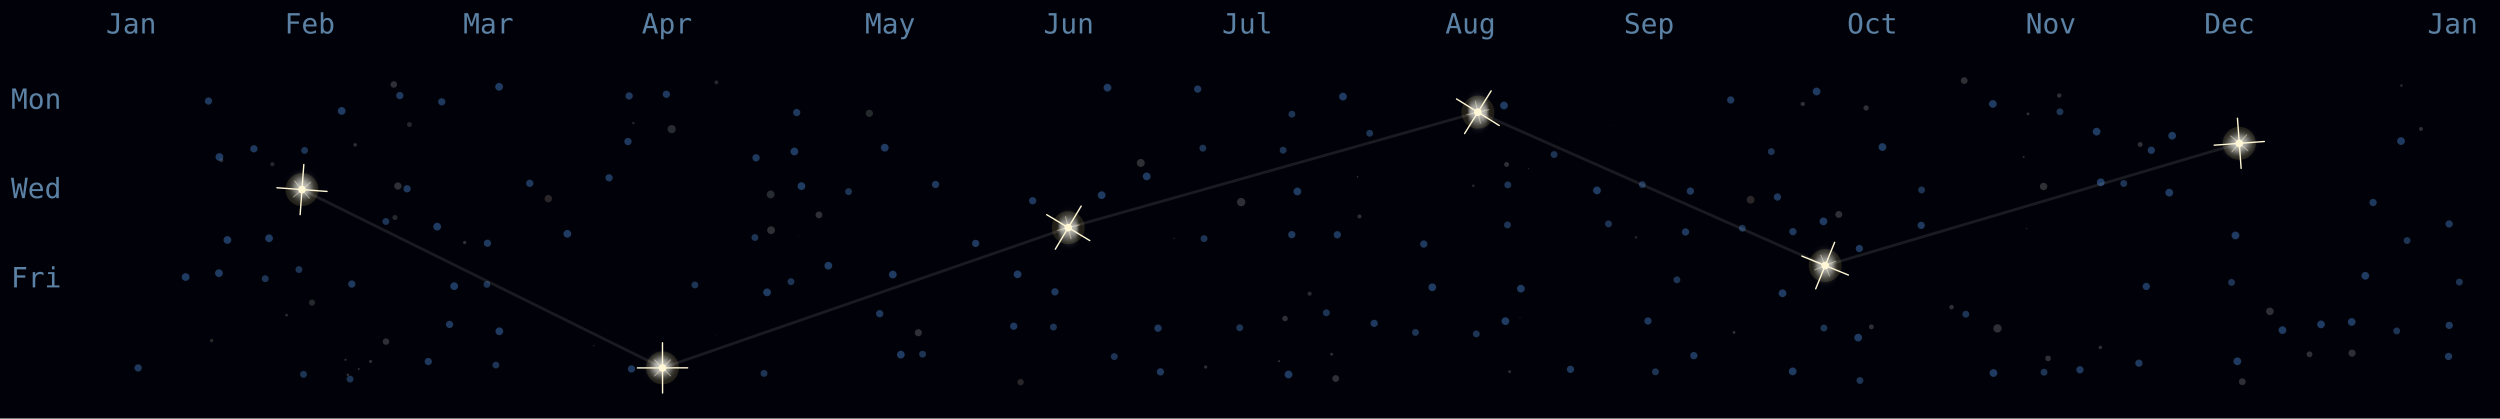
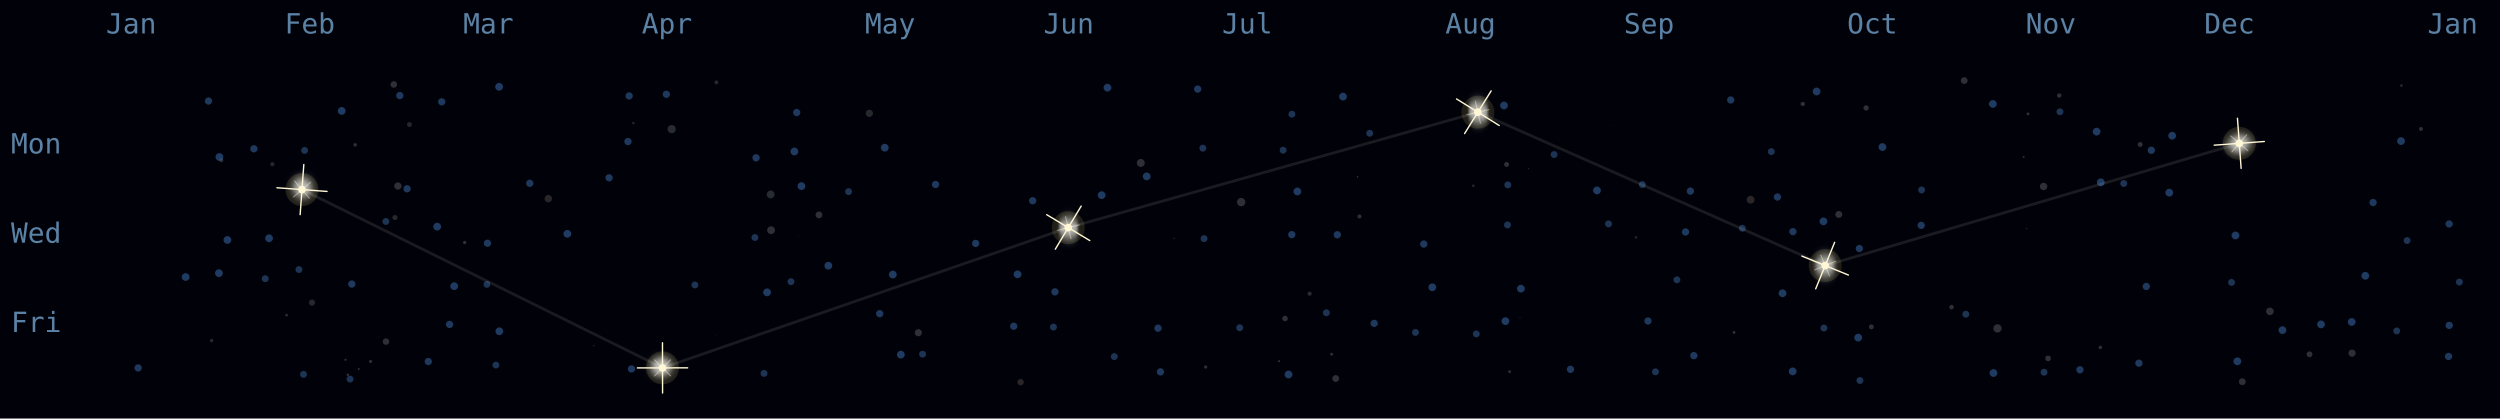
<svg xmlns="http://www.w3.org/2000/svg" viewBox="0 0 896 150" width="896" height="150" role="img" aria-label="Cinematic comet contribution graph">
  <rect x="0.00" y="0.00" width="896.00" height="150.00" fill="#010209" />
  <defs>
    <filter id="organic-sphere" x="-80%" y="-80%" width="260%" height="260%">
      <feTurbulence type="fractalNoise" baseFrequency="0.035" numOctaves="2" seed="7" result="noise" />
      <feDisplacementMap in="SourceGraphic" in2="noise" scale="4" xChannelSelector="R" yChannelSelector="G" result="displaced" />
      <feGaussianBlur in="displaced" stdDeviation="1.4" />
    </filter>
  </defs>
-   <text x="22.00" y="39.00" font-family="monospace" font-size="10.00" fill="rgba(122,172,216,0.75)" text-anchor="end">Mon</text>
-   <text x="22.00" y="71.00" font-family="monospace" font-size="10.00" fill="rgba(122,172,216,0.75)" text-anchor="end">Wed</text>
-   <text x="22.00" y="103.00" font-family="monospace" font-size="10.00" fill="rgba(122,172,216,0.75)" text-anchor="end">Fri</text>
+   <text x="22.00" y="55.00" font-family="monospace" font-size="10.00" fill="rgba(122,172,216,0.75)" text-anchor="end">Mon</text>
+   <text x="22.00" y="87.00" font-family="monospace" font-size="10.00" fill="rgba(122,172,216,0.75)" text-anchor="end">Wed</text>
+   <text x="22.00" y="119.00" font-family="monospace" font-size="10.00" fill="rgba(122,172,216,0.75)" text-anchor="end">Fri</text>
  <text x="38.00" y="12.00" font-family="monospace" font-size="10.00" fill="rgba(122,172,216,0.75)">Jan</text>
  <text x="102.00" y="12.00" font-family="monospace" font-size="10.00" fill="rgba(122,172,216,0.75)">Feb</text>
  <text x="166.00" y="12.00" font-family="monospace" font-size="10.00" fill="rgba(122,172,216,0.75)">Mar</text>
  <text x="230.00" y="12.00" font-family="monospace" font-size="10.00" fill="rgba(122,172,216,0.75)">Apr</text>
  <text x="310.00" y="12.00" font-family="monospace" font-size="10.00" fill="rgba(122,172,216,0.75)">May</text>
  <text x="374.00" y="12.00" font-family="monospace" font-size="10.00" fill="rgba(122,172,216,0.75)">Jun</text>
  <text x="438.00" y="12.00" font-family="monospace" font-size="10.00" fill="rgba(122,172,216,0.75)">Jul</text>
  <text x="518.00" y="12.00" font-family="monospace" font-size="10.00" fill="rgba(122,172,216,0.75)">Aug</text>
  <text x="582.00" y="12.00" font-family="monospace" font-size="10.00" fill="rgba(122,172,216,0.75)">Sep</text>
  <text x="662.00" y="12.00" font-family="monospace" font-size="10.00" fill="rgba(122,172,216,0.75)">Oct</text>
  <text x="726.00" y="12.00" font-family="monospace" font-size="10.00" fill="rgba(122,172,216,0.75)">Nov</text>
  <text x="790.00" y="12.00" font-family="monospace" font-size="10.00" fill="rgba(122,172,216,0.75)">Dec</text>
  <text x="870.00" y="12.00" font-family="monospace" font-size="10.00" fill="rgba(122,172,216,0.75)">Jan</text>
  <circle cx="738.04" cy="34.24" r="0.79" fill="hsl(0,0%,100%)" opacity="0.18" />
  <circle cx="651.31" cy="48.81" r="0.10" fill="hsl(0,0%,100%)" opacity="0.18" />
  <circle cx="541.05" cy="133.20" r="0.52" fill="hsl(0,0%,100%)" opacity="0.18" />
  <circle cx="699.44" cy="110.07" r="0.81" fill="hsl(0,0%,100%)" opacity="0.18" />
  <circle cx="256.74" cy="29.52" r="0.71" fill="hsl(268,32%,82%)" opacity="0.18" />
  <circle cx="141.55" cy="77.97" r="0.92" fill="hsl(130,22%,80%)" opacity="0.18" />
  <circle cx="196.52" cy="71.19" r="1.33" fill="hsl(15,35%,80%)" opacity="0.18" />
  <circle cx="869.56" cy="39.15" r="0.00" fill="hsl(200,45%,88%)" opacity="0.18" />
  <circle cx="703.98" cy="28.88" r="1.22" fill="hsl(0,0%,100%)" opacity="0.18" />
  <circle cx="257.67" cy="83.36" r="0.04" fill="hsl(0,0%,100%)" opacity="0.18" />
  <circle cx="725.27" cy="56.24" r="0.36" fill="hsl(0,0%,100%)" opacity="0.18" />
  <circle cx="528.02" cy="66.59" r="0.47" fill="hsl(130,22%,80%)" opacity="0.18" />
  <circle cx="734.03" cy="128.44" r="1.02" fill="hsl(0,0%,100%)" opacity="0.18" />
  <circle cx="97.63" cy="58.85" r="0.76" fill="hsl(268,32%,82%)" opacity="0.18" />
  <circle cx="586.36" cy="85.07" r="0.44" fill="hsl(15,35%,80%)" opacity="0.18" />
  <circle cx="813.53" cy="111.59" r="1.36" fill="hsl(0,0%,100%)" opacity="0.18" />
  <circle cx="469.37" cy="105.26" r="0.75" fill="hsl(200,45%,88%)" opacity="0.18" />
  <circle cx="276.20" cy="69.69" r="1.41" fill="hsl(200,45%,88%)" opacity="0.18" />
  <circle cx="365.78" cy="136.97" r="1.14" fill="hsl(15,35%,80%)" opacity="0.18" />
  <circle cx="832.16" cy="39.52" r="0.03" fill="hsl(130,22%,80%)" opacity="0.18" />
  <circle cx="227.00" cy="44.11" r="0.43" fill="hsl(15,35%,80%)" opacity="0.18" />
  <circle cx="867.67" cy="46.21" r="0.71" fill="hsl(0,0%,100%)" opacity="0.18" />
  <circle cx="627.41" cy="71.59" r="1.41" fill="hsl(15,35%,80%)" opacity="0.18" />
  <circle cx="240.73" cy="46.27" r="1.47" fill="hsl(200,45%,88%)" opacity="0.18" />
  <circle cx="444.84" cy="72.45" r="1.49" fill="hsl(0,0%,100%)" opacity="0.18" />
  <circle cx="246.79" cy="32.16" r="0.04" fill="hsl(0,0%,100%)" opacity="0.18" />
  <circle cx="79.34" cy="57.44" r="0.69" fill="hsl(0,0%,100%)" opacity="0.18" />
  <circle cx="135.81" cy="120.70" r="0.12" fill="hsl(130,22%,80%)" opacity="0.18" />
  <circle cx="726.85" cy="40.82" r="0.52" fill="hsl(0,0%,100%)" opacity="0.18" />
  <circle cx="127.28" cy="51.92" r="0.63" fill="hsl(0,0%,100%)" opacity="0.18" />
  <circle cx="329.14" cy="119.25" r="1.29" fill="hsl(0,0%,100%)" opacity="0.18" />
  <circle cx="460.56" cy="114.16" r="1.00" fill="hsl(0,0%,100%)" opacity="0.18" />
  <circle cx="715.90" cy="117.70" r="1.48" fill="hsl(0,0%,100%)" opacity="0.18" />
  <circle cx="501.13" cy="129.33" r="0.05" fill="hsl(0,0%,100%)" opacity="0.18" />
  <circle cx="75.84" cy="122.06" r="0.64" fill="hsl(15,35%,80%)" opacity="0.18" />
  <circle cx="432.11" cy="131.53" r="0.58" fill="hsl(0,0%,100%)" opacity="0.18" />
  <circle cx="138.34" cy="122.43" r="1.17" fill="hsl(0,0%,100%)" opacity="0.18" />
  <circle cx="256.49" cy="119.97" r="0.15" fill="hsl(0,0%,100%)" opacity="0.18" />
  <circle cx="408.86" cy="58.40" r="1.43" fill="hsl(0,0%,100%)" opacity="0.18" />
  <circle cx="420.73" cy="85.44" r="0.25" fill="hsl(200,45%,88%)" opacity="0.18" />
  <circle cx="318.39" cy="123.57" r="0.01" fill="hsl(0,0%,100%)" opacity="0.18" />
  <circle cx="422.29" cy="67.20" r="0.10" fill="hsl(0,0%,100%)" opacity="0.18" />
  <circle cx="102.71" cy="112.94" r="0.51" fill="hsl(200,45%,88%)" opacity="0.18" />
  <circle cx="732.43" cy="66.82" r="1.33" fill="hsl(0,0%,100%)" opacity="0.18" />
  <circle cx="311.56" cy="40.62" r="1.31" fill="hsl(130,22%,80%)" opacity="0.18" />
  <circle cx="827.73" cy="126.98" r="1.05" fill="hsl(0,0%,100%)" opacity="0.18" />
  <circle cx="141.14" cy="30.28" r="1.18" fill="hsl(0,0%,100%)" opacity="0.18" />
  <circle cx="286.23" cy="84.31" r="0.12" fill="hsl(0,0%,100%)" opacity="0.18" />
  <circle cx="123.83" cy="128.93" r="0.40" fill="hsl(0,0%,100%)" opacity="0.18" />
  <circle cx="124.67" cy="134.33" r="0.46" fill="hsl(0,0%,100%)" opacity="0.18" />
  <circle cx="132.82" cy="129.54" r="0.56" fill="hsl(0,0%,100%)" opacity="0.18" />
  <circle cx="799.72" cy="75.12" r="0.07" fill="hsl(0,0%,100%)" opacity="0.18" />
  <circle cx="212.81" cy="123.90" r="0.22" fill="hsl(0,0%,100%)" opacity="0.18" />
  <circle cx="767.03" cy="51.78" r="0.89" fill="hsl(0,0%,100%)" opacity="0.18" />
  <circle cx="803.64" cy="136.80" r="1.23" fill="hsl(0,0%,100%)" opacity="0.18" />
  <circle cx="539.96" cy="58.95" r="0.89" fill="hsl(0,0%,100%)" opacity="0.18" />
  <circle cx="726.36" cy="81.89" r="0.23" fill="hsl(0,0%,100%)" opacity="0.18" />
  <circle cx="842.97" cy="126.57" r="1.29" fill="hsl(0,0%,100%)" opacity="0.18" />
  <circle cx="478.72" cy="135.66" r="1.23" fill="hsl(0,0%,100%)" opacity="0.18" />
  <circle cx="293.52" cy="77.02" r="1.23" fill="hsl(0,0%,100%)" opacity="0.18" />
  <circle cx="486.55" cy="63.36" r="0.30" fill="hsl(0,0%,100%)" opacity="0.18" />
  <circle cx="621.47" cy="119.14" r="0.52" fill="hsl(0,0%,100%)" opacity="0.18" />
  <circle cx="668.81" cy="38.68" r="0.96" fill="hsl(0,0%,100%)" opacity="0.18" />
  <circle cx="544.77" cy="113.92" r="0.18" fill="hsl(0,0%,100%)" opacity="0.18" />
  <circle cx="477.24" cy="126.95" r="0.53" fill="hsl(0,0%,100%)" opacity="0.18" />
  <circle cx="128.58" cy="132.28" r="0.36" fill="hsl(0,0%,100%)" opacity="0.18" />
  <circle cx="458.39" cy="129.44" r="0.38" fill="hsl(0,0%,100%)" opacity="0.18" />
  <circle cx="276.35" cy="82.50" r="1.40" fill="hsl(0,0%,100%)" opacity="0.18" />
  <circle cx="166.54" cy="86.93" r="0.61" fill="hsl(0,0%,100%)" opacity="0.18" />
  <circle cx="146.75" cy="44.64" r="0.88" fill="hsl(268,32%,82%)" opacity="0.18" />
  <circle cx="487.23" cy="77.59" r="0.72" fill="hsl(0,0%,100%)" opacity="0.18" />
  <circle cx="547.87" cy="60.47" r="0.21" fill="hsl(0,0%,100%)" opacity="0.18" />
  <circle cx="659.02" cy="76.85" r="1.25" fill="hsl(0,0%,100%)" opacity="0.18" />
  <circle cx="646.12" cy="37.27" r="0.77" fill="hsl(0,0%,100%)" opacity="0.18" />
  <circle cx="752.77" cy="124.52" r="0.62" fill="hsl(0,0%,100%)" opacity="0.18" />
  <circle cx="578.33" cy="44.84" r="0.12" fill="hsl(0,0%,100%)" opacity="0.18" />
  <circle cx="860.68" cy="30.66" r="0.44" fill="hsl(0,0%,100%)" opacity="0.18" />
  <circle cx="142.61" cy="66.67" r="1.31" fill="hsl(0,0%,100%)" opacity="0.18" />
  <circle cx="670.69" cy="117.15" r="0.88" fill="hsl(0,0%,100%)" opacity="0.18" />
  <circle cx="111.81" cy="108.45" r="1.11" fill="hsl(130,22%,80%)" opacity="0.18" />
  <circle cx="49.51" cy="131.87" r="1.31" fill="hsl(214,49%,41%)" opacity="0.57" />
  <circle cx="66.54" cy="99.29" r="1.39" fill="hsl(214,50%,42%)" opacity="0.58" />
  <circle cx="74.72" cy="36.21" r="1.31" fill="hsl(214,49%,41%)" opacity="0.57" />
  <circle cx="78.64" cy="56.26" r="1.39" fill="hsl(214,50%,42%)" opacity="0.58" />
  <circle cx="81.51" cy="86.00" r="1.39" fill="hsl(214,50%,42%)" opacity="0.58" />
  <circle cx="78.46" cy="97.91" r="1.39" fill="hsl(214,50%,42%)" opacity="0.58" />
  <circle cx="91.00" cy="53.32" r="1.31" fill="hsl(214,49%,41%)" opacity="0.57" />
  <circle cx="96.43" cy="85.39" r="1.39" fill="hsl(214,50%,42%)" opacity="0.58" />
  <circle cx="95.06" cy="99.89" r="1.24" fill="hsl(214,48%,39%)" opacity="0.55" />
  <circle cx="109.16" cy="53.91" r="1.24" fill="hsl(214,48%,39%)" opacity="0.55" />
  <circle cx="107.14" cy="96.61" r="1.24" fill="hsl(214,48%,39%)" opacity="0.55" />
  <circle cx="108.77" cy="134.17" r="1.24" fill="hsl(214,48%,39%)" opacity="0.55" />
  <circle cx="122.46" cy="39.76" r="1.39" fill="hsl(214,50%,42%)" opacity="0.58" />
  <circle cx="126.07" cy="101.81" r="1.31" fill="hsl(214,49%,41%)" opacity="0.57" />
  <circle cx="125.46" cy="135.87" r="1.24" fill="hsl(214,48%,39%)" opacity="0.55" />
  <circle cx="143.29" cy="34.25" r="1.31" fill="hsl(214,49%,41%)" opacity="0.57" />
  <circle cx="145.89" cy="67.65" r="1.31" fill="hsl(214,49%,41%)" opacity="0.57" />
  <circle cx="138.30" cy="79.37" r="1.24" fill="hsl(214,48%,39%)" opacity="0.55" />
  <circle cx="158.31" cy="36.49" r="1.31" fill="hsl(214,49%,41%)" opacity="0.57" />
  <circle cx="156.68" cy="81.23" r="1.39" fill="hsl(214,50%,42%)" opacity="0.58" />
  <circle cx="162.78" cy="102.56" r="1.39" fill="hsl(214,50%,42%)" opacity="0.58" />
  <circle cx="161.12" cy="116.28" r="1.31" fill="hsl(214,49%,41%)" opacity="0.57" />
  <circle cx="153.49" cy="129.57" r="1.31" fill="hsl(214,49%,41%)" opacity="0.57" />
  <circle cx="178.88" cy="31.11" r="1.39" fill="hsl(214,50%,42%)" opacity="0.58" />
  <circle cx="174.70" cy="87.17" r="1.31" fill="hsl(214,49%,41%)" opacity="0.57" />
  <circle cx="174.51" cy="101.92" r="1.24" fill="hsl(214,48%,39%)" opacity="0.55" />
  <circle cx="178.96" cy="118.73" r="1.39" fill="hsl(214,50%,42%)" opacity="0.58" />
  <circle cx="177.73" cy="130.84" r="1.24" fill="hsl(214,48%,39%)" opacity="0.55" />
  <circle cx="189.86" cy="65.69" r="1.31" fill="hsl(214,49%,41%)" opacity="0.57" />
  <circle cx="203.34" cy="83.80" r="1.39" fill="hsl(214,50%,42%)" opacity="0.58" />
  <circle cx="225.48" cy="34.38" r="1.31" fill="hsl(214,49%,41%)" opacity="0.57" />
  <circle cx="225.06" cy="50.73" r="1.31" fill="hsl(214,49%,41%)" opacity="0.57" />
  <circle cx="218.29" cy="63.72" r="1.31" fill="hsl(214,49%,41%)" opacity="0.57" />
  <circle cx="226.32" cy="132.22" r="1.31" fill="hsl(214,49%,41%)" opacity="0.57" />
  <circle cx="238.82" cy="33.79" r="1.31" fill="hsl(214,49%,41%)" opacity="0.57" />
  <circle cx="249.05" cy="102.13" r="1.24" fill="hsl(214,48%,39%)" opacity="0.55" />
  <circle cx="270.97" cy="56.56" r="1.31" fill="hsl(214,49%,41%)" opacity="0.57" />
  <circle cx="270.56" cy="85.13" r="1.24" fill="hsl(214,48%,39%)" opacity="0.55" />
  <circle cx="274.91" cy="104.78" r="1.39" fill="hsl(214,50%,42%)" opacity="0.58" />
  <circle cx="273.83" cy="133.83" r="1.24" fill="hsl(214,48%,39%)" opacity="0.55" />
  <circle cx="285.53" cy="40.33" r="1.31" fill="hsl(214,49%,41%)" opacity="0.57" />
  <circle cx="284.71" cy="54.30" r="1.39" fill="hsl(214,50%,42%)" opacity="0.58" />
  <circle cx="287.24" cy="66.71" r="1.39" fill="hsl(214,50%,42%)" opacity="0.58" />
  <circle cx="283.48" cy="100.95" r="1.24" fill="hsl(214,48%,39%)" opacity="0.55" />
  <circle cx="304.13" cy="68.68" r="1.24" fill="hsl(214,48%,39%)" opacity="0.55" />
  <circle cx="296.88" cy="95.23" r="1.39" fill="hsl(214,50%,42%)" opacity="0.58" />
  <circle cx="317.09" cy="52.93" r="1.39" fill="hsl(214,50%,42%)" opacity="0.58" />
  <circle cx="319.98" cy="98.40" r="1.39" fill="hsl(214,50%,42%)" opacity="0.58" />
  <circle cx="315.27" cy="112.42" r="1.31" fill="hsl(214,49%,41%)" opacity="0.57" />
  <circle cx="322.87" cy="127.10" r="1.39" fill="hsl(214,50%,42%)" opacity="0.58" />
  <circle cx="335.30" cy="66.11" r="1.31" fill="hsl(214,49%,41%)" opacity="0.57" />
  <circle cx="330.65" cy="126.94" r="1.24" fill="hsl(214,48%,39%)" opacity="0.55" />
  <circle cx="349.67" cy="87.24" r="1.31" fill="hsl(214,49%,41%)" opacity="0.57" />
  <circle cx="370.10" cy="71.94" r="1.31" fill="hsl(214,49%,41%)" opacity="0.57" />
  <circle cx="364.69" cy="98.32" r="1.39" fill="hsl(214,50%,42%)" opacity="0.58" />
  <circle cx="363.32" cy="116.92" r="1.31" fill="hsl(214,49%,41%)" opacity="0.57" />
  <circle cx="378.09" cy="104.59" r="1.31" fill="hsl(214,49%,41%)" opacity="0.57" />
  <circle cx="377.55" cy="117.23" r="1.24" fill="hsl(214,48%,39%)" opacity="0.55" />
  <circle cx="396.92" cy="31.42" r="1.39" fill="hsl(214,50%,42%)" opacity="0.58" />
  <circle cx="394.83" cy="69.94" r="1.39" fill="hsl(214,50%,42%)" opacity="0.58" />
  <circle cx="399.36" cy="127.81" r="1.24" fill="hsl(214,48%,39%)" opacity="0.55" />
  <circle cx="410.98" cy="63.22" r="1.39" fill="hsl(214,50%,42%)" opacity="0.58" />
  <circle cx="415.03" cy="117.62" r="1.31" fill="hsl(214,49%,41%)" opacity="0.57" />
  <circle cx="415.89" cy="133.27" r="1.31" fill="hsl(214,49%,41%)" opacity="0.57" />
  <circle cx="429.24" cy="31.93" r="1.31" fill="hsl(214,49%,41%)" opacity="0.57" />
  <circle cx="431.09" cy="53.11" r="1.24" fill="hsl(214,48%,39%)" opacity="0.55" />
  <circle cx="431.53" cy="85.52" r="1.24" fill="hsl(214,48%,39%)" opacity="0.55" />
  <circle cx="444.31" cy="117.46" r="1.24" fill="hsl(214,48%,39%)" opacity="0.55" />
  <circle cx="463.01" cy="40.93" r="1.24" fill="hsl(214,48%,39%)" opacity="0.55" />
  <circle cx="459.87" cy="53.84" r="1.24" fill="hsl(214,48%,39%)" opacity="0.55" />
  <circle cx="464.98" cy="68.62" r="1.39" fill="hsl(214,50%,42%)" opacity="0.58" />
  <circle cx="462.97" cy="84.09" r="1.31" fill="hsl(214,49%,41%)" opacity="0.57" />
  <circle cx="461.81" cy="134.22" r="1.39" fill="hsl(214,50%,42%)" opacity="0.58" />
  <circle cx="481.32" cy="34.62" r="1.39" fill="hsl(214,50%,42%)" opacity="0.58" />
  <circle cx="479.29" cy="84.13" r="1.31" fill="hsl(214,49%,41%)" opacity="0.57" />
  <circle cx="475.37" cy="112.10" r="1.24" fill="hsl(214,48%,39%)" opacity="0.55" />
  <circle cx="490.89" cy="47.76" r="1.24" fill="hsl(214,48%,39%)" opacity="0.55" />
  <circle cx="492.50" cy="115.89" r="1.31" fill="hsl(214,49%,41%)" opacity="0.57" />
  <circle cx="510.27" cy="87.47" r="1.31" fill="hsl(214,49%,41%)" opacity="0.57" />
  <circle cx="513.34" cy="102.95" r="1.39" fill="hsl(214,50%,42%)" opacity="0.58" />
  <circle cx="507.31" cy="119.14" r="1.24" fill="hsl(214,48%,39%)" opacity="0.55" />
  <circle cx="529.11" cy="119.68" r="1.24" fill="hsl(214,48%,39%)" opacity="0.55" />
  <circle cx="539.03" cy="37.81" r="1.39" fill="hsl(214,50%,42%)" opacity="0.58" />
  <circle cx="540.40" cy="66.26" r="1.24" fill="hsl(214,48%,39%)" opacity="0.55" />
  <circle cx="540.28" cy="80.62" r="1.24" fill="hsl(214,48%,39%)" opacity="0.55" />
  <circle cx="545.09" cy="103.46" r="1.39" fill="hsl(214,50%,42%)" opacity="0.58" />
  <circle cx="539.54" cy="115.10" r="1.39" fill="hsl(214,50%,42%)" opacity="0.58" />
  <circle cx="556.98" cy="55.39" r="1.24" fill="hsl(214,48%,39%)" opacity="0.55" />
  <circle cx="562.86" cy="132.36" r="1.31" fill="hsl(214,49%,41%)" opacity="0.57" />
  <circle cx="572.36" cy="68.24" r="1.39" fill="hsl(214,50%,42%)" opacity="0.58" />
  <circle cx="576.49" cy="80.24" r="1.24" fill="hsl(214,48%,39%)" opacity="0.55" />
  <circle cx="588.62" cy="66.16" r="1.24" fill="hsl(214,48%,39%)" opacity="0.55" />
  <circle cx="590.63" cy="115.04" r="1.31" fill="hsl(214,49%,41%)" opacity="0.57" />
  <circle cx="593.32" cy="133.25" r="1.24" fill="hsl(214,48%,39%)" opacity="0.55" />
  <circle cx="605.83" cy="68.49" r="1.31" fill="hsl(214,49%,41%)" opacity="0.57" />
  <circle cx="604.10" cy="83.14" r="1.31" fill="hsl(214,49%,41%)" opacity="0.57" />
  <circle cx="601.01" cy="100.28" r="1.24" fill="hsl(214,48%,39%)" opacity="0.55" />
  <circle cx="607.07" cy="127.45" r="1.31" fill="hsl(214,49%,41%)" opacity="0.57" />
  <circle cx="620.28" cy="35.82" r="1.31" fill="hsl(214,49%,41%)" opacity="0.57" />
  <circle cx="624.45" cy="81.81" r="1.24" fill="hsl(214,48%,39%)" opacity="0.55" />
  <circle cx="634.83" cy="54.34" r="1.24" fill="hsl(214,48%,39%)" opacity="0.55" />
  <circle cx="637.03" cy="70.61" r="1.31" fill="hsl(214,49%,41%)" opacity="0.57" />
  <circle cx="642.57" cy="83.02" r="1.31" fill="hsl(214,49%,41%)" opacity="0.57" />
  <circle cx="638.85" cy="105.11" r="1.39" fill="hsl(214,50%,42%)" opacity="0.58" />
  <circle cx="642.49" cy="133.10" r="1.39" fill="hsl(214,50%,42%)" opacity="0.58" />
  <circle cx="651.06" cy="32.78" r="1.39" fill="hsl(214,50%,42%)" opacity="0.58" />
  <circle cx="653.52" cy="79.33" r="1.39" fill="hsl(214,50%,42%)" opacity="0.58" />
  <circle cx="653.69" cy="117.56" r="1.24" fill="hsl(214,48%,39%)" opacity="0.55" />
  <circle cx="674.67" cy="52.70" r="1.39" fill="hsl(214,50%,42%)" opacity="0.58" />
  <circle cx="666.38" cy="89.07" r="1.31" fill="hsl(214,49%,41%)" opacity="0.57" />
  <circle cx="665.97" cy="121.01" r="1.39" fill="hsl(214,50%,42%)" opacity="0.58" />
  <circle cx="666.60" cy="136.37" r="1.24" fill="hsl(214,48%,39%)" opacity="0.55" />
  <circle cx="688.69" cy="68.08" r="1.24" fill="hsl(214,48%,39%)" opacity="0.55" />
  <circle cx="688.55" cy="80.77" r="1.31" fill="hsl(214,49%,41%)" opacity="0.57" />
  <circle cx="704.55" cy="112.62" r="1.24" fill="hsl(214,48%,39%)" opacity="0.55" />
  <circle cx="714.23" cy="37.25" r="1.39" fill="hsl(214,50%,42%)" opacity="0.58" />
  <circle cx="714.46" cy="133.69" r="1.39" fill="hsl(214,50%,42%)" opacity="0.58" />
  <circle cx="738.28" cy="40.06" r="1.24" fill="hsl(214,48%,39%)" opacity="0.55" />
  <circle cx="732.58" cy="133.41" r="1.24" fill="hsl(214,48%,39%)" opacity="0.55" />
  <circle cx="751.42" cy="47.17" r="1.39" fill="hsl(214,50%,42%)" opacity="0.58" />
  <circle cx="752.92" cy="65.34" r="1.39" fill="hsl(214,50%,42%)" opacity="0.58" />
  <circle cx="745.45" cy="132.53" r="1.31" fill="hsl(214,49%,41%)" opacity="0.57" />
  <circle cx="771.03" cy="53.86" r="1.31" fill="hsl(214,49%,41%)" opacity="0.57" />
  <circle cx="761.15" cy="65.76" r="1.24" fill="hsl(214,48%,39%)" opacity="0.55" />
  <circle cx="769.22" cy="102.66" r="1.31" fill="hsl(214,49%,41%)" opacity="0.57" />
  <circle cx="766.58" cy="130.16" r="1.31" fill="hsl(214,49%,41%)" opacity="0.57" />
  <circle cx="778.50" cy="48.64" r="1.39" fill="hsl(214,50%,42%)" opacity="0.58" />
  <circle cx="777.46" cy="69.05" r="1.39" fill="hsl(214,50%,42%)" opacity="0.58" />
  <circle cx="801.19" cy="84.39" r="1.39" fill="hsl(214,50%,42%)" opacity="0.58" />
  <circle cx="799.78" cy="101.21" r="1.24" fill="hsl(214,48%,39%)" opacity="0.55" />
  <circle cx="801.87" cy="129.49" r="1.39" fill="hsl(214,50%,42%)" opacity="0.58" />
  <circle cx="818.03" cy="118.32" r="1.39" fill="hsl(214,50%,42%)" opacity="0.58" />
  <circle cx="831.85" cy="116.26" r="1.39" fill="hsl(214,50%,42%)" opacity="0.58" />
  <circle cx="850.51" cy="72.57" r="1.31" fill="hsl(214,49%,41%)" opacity="0.57" />
  <circle cx="847.72" cy="98.84" r="1.39" fill="hsl(214,50%,42%)" opacity="0.58" />
  <circle cx="842.84" cy="115.39" r="1.39" fill="hsl(214,50%,42%)" opacity="0.58" />
  <circle cx="860.53" cy="50.56" r="1.39" fill="hsl(214,50%,42%)" opacity="0.58" />
  <circle cx="862.69" cy="86.21" r="1.24" fill="hsl(214,48%,39%)" opacity="0.55" />
  <circle cx="858.97" cy="118.60" r="1.24" fill="hsl(214,48%,39%)" opacity="0.55" />
  <circle cx="877.77" cy="80.26" r="1.31" fill="hsl(214,49%,41%)" opacity="0.57" />
  <circle cx="881.45" cy="101.09" r="1.24" fill="hsl(214,48%,39%)" opacity="0.55" />
  <circle cx="877.80" cy="116.61" r="1.31" fill="hsl(214,49%,41%)" opacity="0.57" />
  <circle cx="877.55" cy="127.75" r="1.31" fill="hsl(214,49%,41%)" opacity="0.57" />
  <path d="M 108.23,67.95 L 237.45,131.85 L 382.86,81.58 L 529.67,40.22 L 654.14,95.18 L 802.56,51.37" fill="none" stroke="rgba(255,255,255,0.1)" stroke-width="1.00" stroke-linejoin="round" />
  <g transform="rotate(4.2 108.23 67.95)">
    <circle cx="108.23" cy="67.95" r="5.90" fill="hsla(48,100%,74%,0.35)" fill-opacity="0.35" />
    <circle cx="108.23" cy="67.95" r="3.54" fill="hsla(50,100%,99%,0.75)" filter="url(#organic-sphere)" />
    <line x1="105.37" y1="65.09" x2="111.10" y2="70.81" stroke="hsl(48,100%,92%)" stroke-width="0.40" stroke-opacity="0.42" stroke-linecap="round" />
    <line x1="105.37" y1="70.81" x2="111.10" y2="65.09" stroke="hsl(48,100%,92%)" stroke-width="0.40" stroke-opacity="0.42" stroke-linecap="round" />
    <line x1="99.23" y1="67.95" x2="117.23" y2="67.95" stroke="hsl(48,100%,92%)" stroke-width="0.50" stroke-linecap="round" />
    <line x1="108.23" y1="58.95" x2="108.23" y2="76.95" stroke="hsl(48,100%,92%)" stroke-width="0.50" stroke-linecap="round" />
    <circle cx="108.23" cy="67.95" r="1.38" fill="hsl(48,100%,92%)" />
  </g>
  <g transform="rotate(-0.1 237.45 131.85)">
    <circle cx="237.45" cy="131.85" r="5.90" fill="hsla(48,100%,74%,0.35)" fill-opacity="0.35" />
    <circle cx="237.45" cy="131.85" r="3.54" fill="hsla(50,100%,99%,0.75)" filter="url(#organic-sphere)" />
    <line x1="234.58" y1="128.98" x2="240.31" y2="134.71" stroke="hsl(48,100%,92%)" stroke-width="0.40" stroke-opacity="0.42" stroke-linecap="round" />
    <line x1="234.58" y1="134.71" x2="240.31" y2="128.98" stroke="hsl(48,100%,92%)" stroke-width="0.40" stroke-opacity="0.42" stroke-linecap="round" />
    <line x1="228.45" y1="131.85" x2="246.45" y2="131.85" stroke="hsl(48,100%,92%)" stroke-width="0.50" stroke-linecap="round" />
    <line x1="237.45" y1="122.85" x2="237.45" y2="140.85" stroke="hsl(48,100%,92%)" stroke-width="0.50" stroke-linecap="round" />
    <circle cx="237.45" cy="131.85" r="1.38" fill="hsl(48,100%,92%)" />
  </g>
  <g transform="rotate(31.0 382.86 81.58)">
    <circle cx="382.86" cy="81.58" r="5.90" fill="hsla(48,100%,74%,0.35)" fill-opacity="0.35" />
    <circle cx="382.86" cy="81.58" r="3.54" fill="hsla(50,100%,99%,0.75)" filter="url(#organic-sphere)" />
    <line x1="380.00" y1="78.72" x2="385.73" y2="84.45" stroke="hsl(48,100%,92%)" stroke-width="0.40" stroke-opacity="0.42" stroke-linecap="round" />
    <line x1="380.00" y1="84.45" x2="385.73" y2="78.72" stroke="hsl(48,100%,92%)" stroke-width="0.40" stroke-opacity="0.42" stroke-linecap="round" />
    <line x1="373.86" y1="81.58" x2="391.86" y2="81.58" stroke="hsl(48,100%,92%)" stroke-width="0.50" stroke-linecap="round" />
    <line x1="382.86" y1="72.58" x2="382.86" y2="90.58" stroke="hsl(48,100%,92%)" stroke-width="0.50" stroke-linecap="round" />
    <circle cx="382.86" cy="81.58" r="1.38" fill="hsl(48,100%,92%)" />
  </g>
  <g transform="rotate(31.9 529.67 40.22)">
    <circle cx="529.67" cy="40.22" r="5.90" fill="hsla(48,100%,74%,0.35)" fill-opacity="0.35" />
    <circle cx="529.67" cy="40.22" r="3.54" fill="hsla(50,100%,99%,0.75)" filter="url(#organic-sphere)" />
    <line x1="526.81" y1="37.35" x2="532.53" y2="43.08" stroke="hsl(48,100%,92%)" stroke-width="0.40" stroke-opacity="0.42" stroke-linecap="round" />
    <line x1="526.81" y1="43.08" x2="532.53" y2="37.35" stroke="hsl(48,100%,92%)" stroke-width="0.40" stroke-opacity="0.42" stroke-linecap="round" />
    <line x1="520.67" y1="40.22" x2="538.67" y2="40.22" stroke="hsl(48,100%,92%)" stroke-width="0.50" stroke-linecap="round" />
    <line x1="529.67" y1="31.22" x2="529.67" y2="49.22" stroke="hsl(48,100%,92%)" stroke-width="0.50" stroke-linecap="round" />
    <circle cx="529.67" cy="40.22" r="1.38" fill="hsl(48,100%,92%)" />
  </g>
  <g transform="rotate(22.2 654.14 95.18)">
    <circle cx="654.14" cy="95.18" r="5.90" fill="hsla(48,100%,74%,0.35)" fill-opacity="0.35" />
    <circle cx="654.14" cy="95.18" r="3.54" fill="hsla(50,100%,99%,0.75)" filter="url(#organic-sphere)" />
    <line x1="651.28" y1="92.32" x2="657.00" y2="98.04" stroke="hsl(48,100%,92%)" stroke-width="0.40" stroke-opacity="0.42" stroke-linecap="round" />
    <line x1="651.28" y1="98.04" x2="657.00" y2="92.32" stroke="hsl(48,100%,92%)" stroke-width="0.40" stroke-opacity="0.42" stroke-linecap="round" />
    <line x1="645.14" y1="95.18" x2="663.14" y2="95.18" stroke="hsl(48,100%,92%)" stroke-width="0.50" stroke-linecap="round" />
    <line x1="654.14" y1="86.18" x2="654.14" y2="104.18" stroke="hsl(48,100%,92%)" stroke-width="0.50" stroke-linecap="round" />
    <circle cx="654.14" cy="95.18" r="1.38" fill="hsl(48,100%,92%)" />
  </g>
  <g transform="rotate(-4.2 802.56 51.37)">
    <circle cx="802.56" cy="51.37" r="5.90" fill="hsla(48,100%,74%,0.35)" fill-opacity="0.35" />
    <circle cx="802.56" cy="51.37" r="3.54" fill="hsla(50,100%,99%,0.75)" filter="url(#organic-sphere)" />
    <line x1="799.70" y1="48.51" x2="805.43" y2="54.23" stroke="hsl(48,100%,92%)" stroke-width="0.40" stroke-opacity="0.42" stroke-linecap="round" />
    <line x1="799.70" y1="54.23" x2="805.43" y2="48.51" stroke="hsl(48,100%,92%)" stroke-width="0.40" stroke-opacity="0.42" stroke-linecap="round" />
    <line x1="793.56" y1="51.37" x2="811.56" y2="51.37" stroke="hsl(48,100%,92%)" stroke-width="0.50" stroke-linecap="round" />
    <line x1="802.56" y1="42.37" x2="802.56" y2="60.37" stroke="hsl(48,100%,92%)" stroke-width="0.50" stroke-linecap="round" />
    <circle cx="802.56" cy="51.37" r="1.38" fill="hsl(48,100%,92%)" />
  </g>
</svg>
